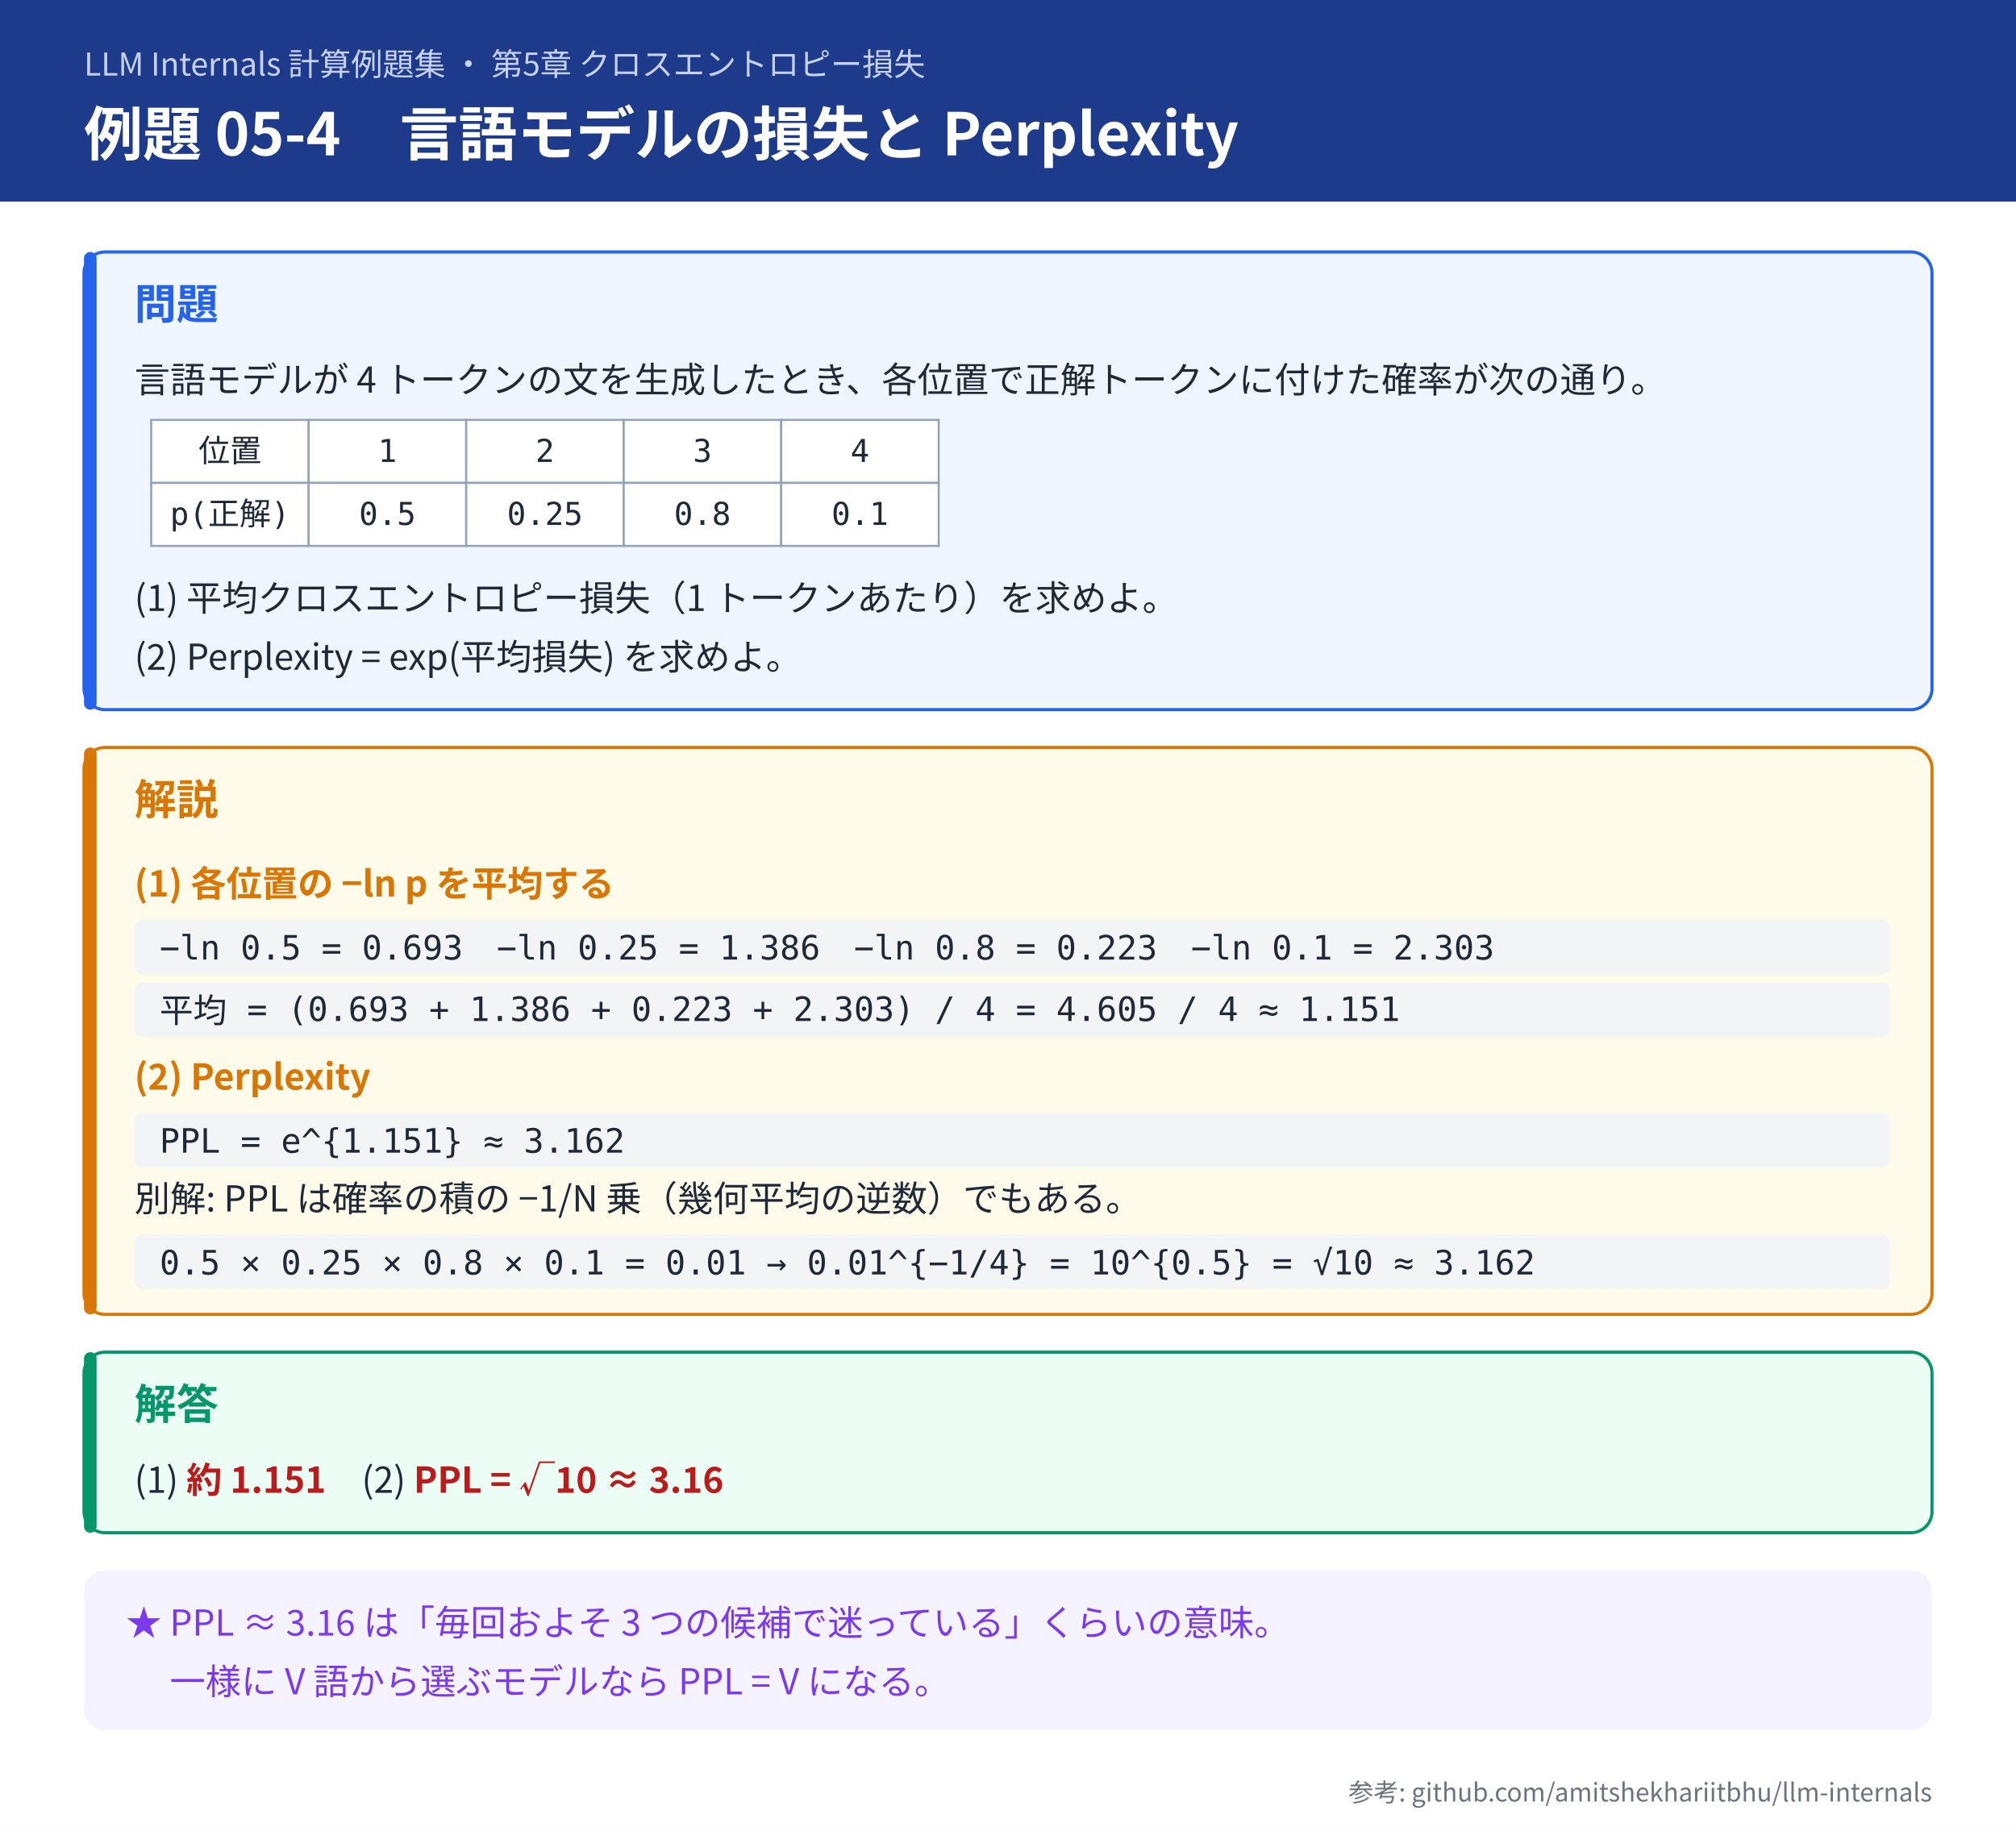
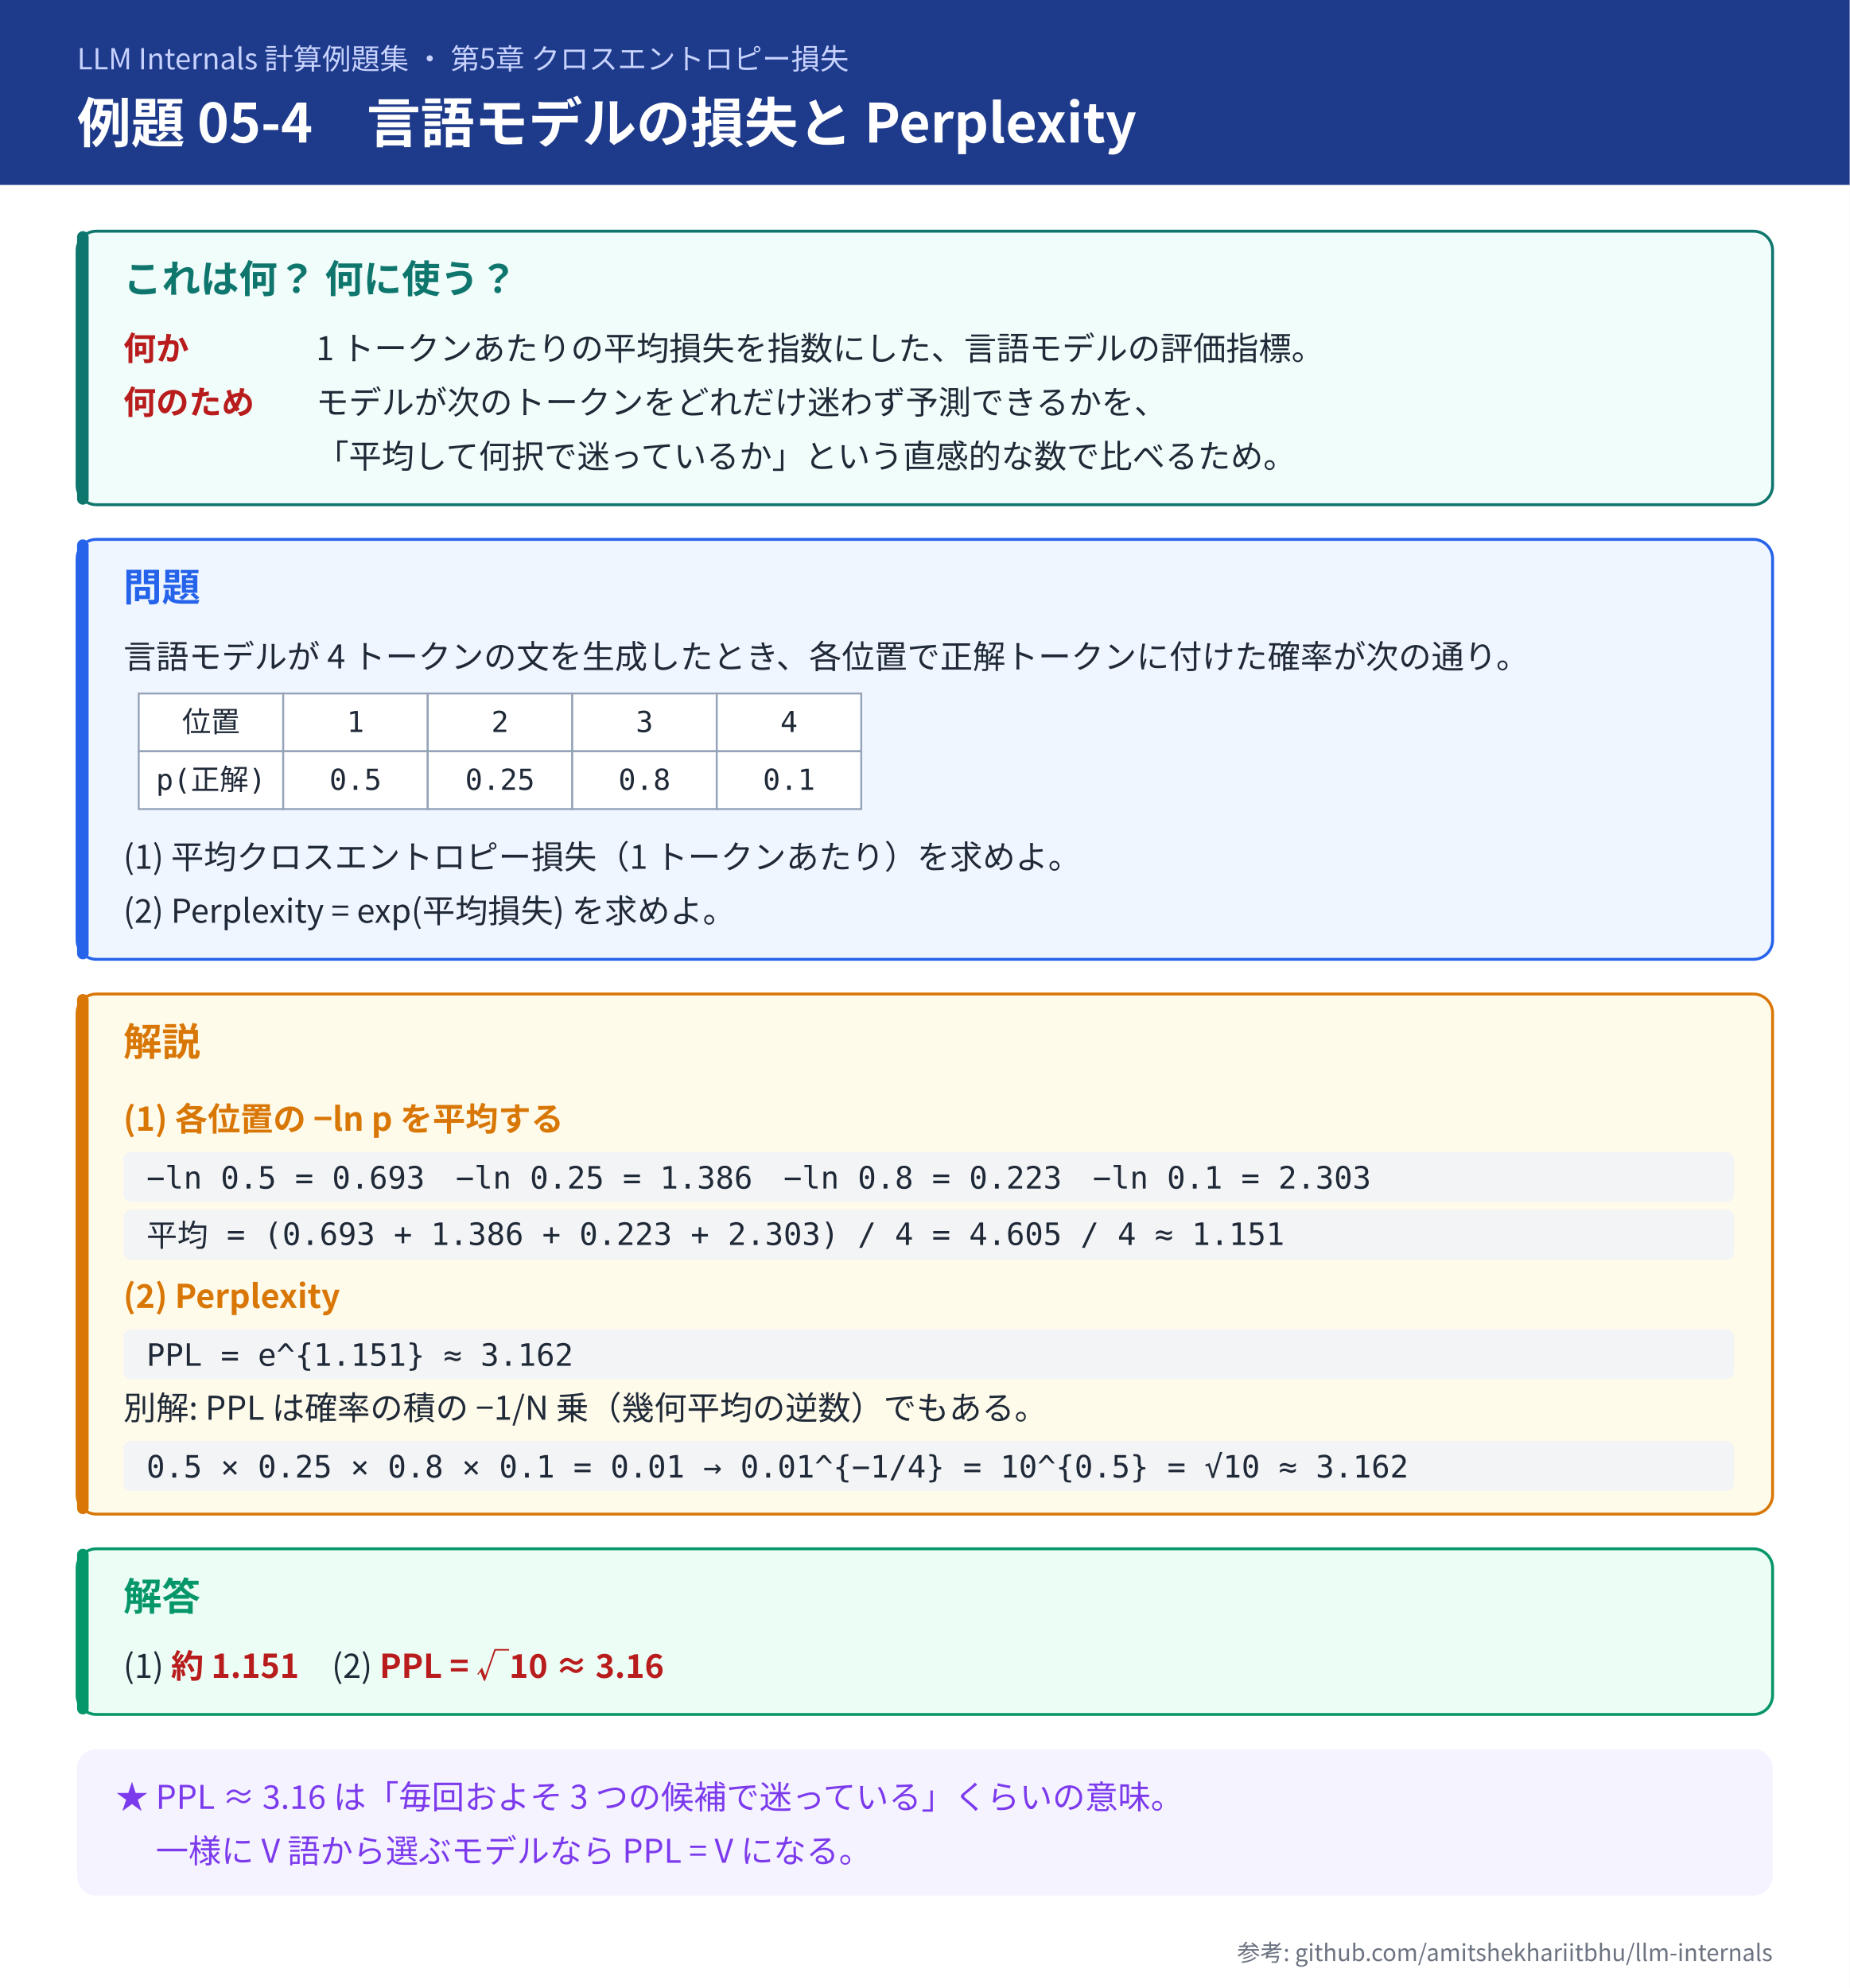
- <svg xmlns="http://www.w3.org/2000/svg" width="960" height="872" viewBox="0 0 960 872" font-family="'Noto Sans CJK JP','Noto Sans JP','Hiragino Sans','Yu Gothic','Meiryo','IPAGothic',sans-serif">
-   <rect width="960" height="872" fill="#ffffff" />
+ <svg xmlns="http://www.w3.org/2000/svg" width="960" height="1032" viewBox="0 0 960 1032" font-family="'Noto Sans CJK JP','Noto Sans JP','Hiragino Sans','Yu Gothic','Meiryo','IPAGothic',sans-serif">
+   <rect width="960" height="1032" fill="#ffffff" />
  <rect x="0" y="0" width="960" height="96" fill="#1e3a8a" />
  <text x="40" y="36" font-size="15" fill="#c7d2fe">LLM Internals 計算例題集 ・ 第5章 クロスエントロピー損失</text>
  <text x="40" y="74" font-size="28" font-weight="700" fill="#ffffff">例題 05-4　言語モデルの損失と Perplexity</text>
-   <rect x="40" y="120" width="880" height="218" rx="10" fill="#eff6ff" stroke="#2563eb" stroke-width="1.5" />
-   <rect x="40" y="120" width="6" height="218" rx="3" fill="#2563eb" />
-   <text x="64" y="152" font-size="20" font-weight="700" fill="#2563eb">問題</text>
-   <text x="64" y="187" font-size="17" fill="#1f2937" xml:space="preserve">言語モデルが 4 トークンの文を生成したとき、各位置で正解トークンに付けた確率が次の通り。</text>
-   <rect x="72.0" y="200" width="75.0" height="30" fill="#ffffff" stroke="#94a3b8" />
-   <text x="109.5" y="220" text-anchor="middle" font-family="'DejaVu Sans Mono','Menlo','Consolas','Noto Sans Mono CJK JP','IPAGothic',monospace" font-size="15" fill="#1f2937">位置</text>
-   <rect x="147.0" y="200" width="75.0" height="30" fill="#ffffff" stroke="#94a3b8" />
-   <text x="184.5" y="220" text-anchor="middle" font-family="'DejaVu Sans Mono','Menlo','Consolas','Noto Sans Mono CJK JP','IPAGothic',monospace" font-size="15" fill="#1f2937">1</text>
-   <rect x="222.0" y="200" width="75.0" height="30" fill="#ffffff" stroke="#94a3b8" />
-   <text x="259.5" y="220" text-anchor="middle" font-family="'DejaVu Sans Mono','Menlo','Consolas','Noto Sans Mono CJK JP','IPAGothic',monospace" font-size="15" fill="#1f2937">2</text>
-   <rect x="297.0" y="200" width="75.0" height="30" fill="#ffffff" stroke="#94a3b8" />
-   <text x="334.5" y="220" text-anchor="middle" font-family="'DejaVu Sans Mono','Menlo','Consolas','Noto Sans Mono CJK JP','IPAGothic',monospace" font-size="15" fill="#1f2937">3</text>
-   <rect x="372.0" y="200" width="75.0" height="30" fill="#ffffff" stroke="#94a3b8" />
-   <text x="409.5" y="220" text-anchor="middle" font-family="'DejaVu Sans Mono','Menlo','Consolas','Noto Sans Mono CJK JP','IPAGothic',monospace" font-size="15" fill="#1f2937">4</text>
-   <rect x="72.0" y="230" width="75.0" height="30" fill="#ffffff" stroke="#94a3b8" />
-   <text x="109.5" y="250" text-anchor="middle" font-family="'DejaVu Sans Mono','Menlo','Consolas','Noto Sans Mono CJK JP','IPAGothic',monospace" font-size="15" fill="#1f2937">p(正解)</text>
-   <rect x="147.0" y="230" width="75.0" height="30" fill="#ffffff" stroke="#94a3b8" />
-   <text x="184.5" y="250" text-anchor="middle" font-family="'DejaVu Sans Mono','Menlo','Consolas','Noto Sans Mono CJK JP','IPAGothic',monospace" font-size="15" fill="#1f2937">0.5</text>
-   <rect x="222.0" y="230" width="75.0" height="30" fill="#ffffff" stroke="#94a3b8" />
-   <text x="259.5" y="250" text-anchor="middle" font-family="'DejaVu Sans Mono','Menlo','Consolas','Noto Sans Mono CJK JP','IPAGothic',monospace" font-size="15" fill="#1f2937">0.25</text>
-   <rect x="297.0" y="230" width="75.0" height="30" fill="#ffffff" stroke="#94a3b8" />
-   <text x="334.5" y="250" text-anchor="middle" font-family="'DejaVu Sans Mono','Menlo','Consolas','Noto Sans Mono CJK JP','IPAGothic',monospace" font-size="15" fill="#1f2937">0.8</text>
-   <rect x="372.0" y="230" width="75.0" height="30" fill="#ffffff" stroke="#94a3b8" />
-   <text x="409.5" y="250" text-anchor="middle" font-family="'DejaVu Sans Mono','Menlo','Consolas','Noto Sans Mono CJK JP','IPAGothic',monospace" font-size="15" fill="#1f2937">0.1</text>
-   <text x="64" y="291" font-size="17" fill="#1f2937" xml:space="preserve">(1) 平均クロスエントロピー損失（1 トークンあたり）を求めよ。</text>
-   <text x="64" y="319" font-size="17" fill="#1f2937" xml:space="preserve">(2) Perplexity = exp(平均損失) を求めよ。</text>
-   <rect x="40" y="356" width="880" height="270" rx="10" fill="#fffbeb" stroke="#d97706" stroke-width="1.5" />
-   <rect x="40" y="356" width="6" height="270" rx="3" fill="#d97706" />
-   <text x="64" y="388" font-size="20" font-weight="700" fill="#d97706">解説</text>
-   <text x="64" y="427" font-size="17" font-weight="700" fill="#d97706">(1) 各位置の −ln p を平均する</text>
-   <rect x="64" y="438" width="836" height="26" rx="4" fill="#f3f4f6" />
-   <text x="76" y="457" font-family="'DejaVu Sans Mono','Menlo','Consolas','Noto Sans Mono CJK JP','IPAGothic',monospace" font-size="16" fill="#1f2937" xml:space="preserve">−ln 0.5 = 0.693　−ln 0.25 = 1.386　−ln 0.8 = 0.223　−ln 0.1 = 2.303</text>
-   <rect x="64" y="468" width="836" height="26" rx="4" fill="#f3f4f6" />
-   <text x="76" y="487" font-family="'DejaVu Sans Mono','Menlo','Consolas','Noto Sans Mono CJK JP','IPAGothic',monospace" font-size="16" fill="#1f2937" xml:space="preserve">平均 = (0.693 + 1.386 + 0.223 + 2.303) / 4 = 4.605 / 4 ≈ 1.151</text>
-   <text x="64" y="519" font-size="17" font-weight="700" fill="#d97706">(2) Perplexity</text>
-   <rect x="64" y="530" width="836" height="26" rx="4" fill="#f3f4f6" />
-   <text x="76" y="549" font-family="'DejaVu Sans Mono','Menlo','Consolas','Noto Sans Mono CJK JP','IPAGothic',monospace" font-size="16" fill="#1f2937" xml:space="preserve">PPL = e^{1.151} ≈ 3.162</text>
-   <text x="64" y="577" font-size="17" fill="#1f2937" xml:space="preserve">別解: PPL は確率の積の −1/N 乗（幾何平均の逆数）でもある。</text>
-   <rect x="64" y="588" width="836" height="26" rx="4" fill="#f3f4f6" />
-   <text x="76" y="607" font-family="'DejaVu Sans Mono','Menlo','Consolas','Noto Sans Mono CJK JP','IPAGothic',monospace" font-size="16" fill="#1f2937" xml:space="preserve">0.5 × 0.25 × 0.8 × 0.1 = 0.01 → 0.01^{−1/4} = 10^{0.5} = √10 ≈ 3.162</text>
-   <rect x="40" y="644" width="880" height="86" rx="10" fill="#ecfdf5" stroke="#059669" stroke-width="1.5" />
-   <rect x="40" y="644" width="6" height="86" rx="3" fill="#059669" />
-   <text x="64" y="676" font-size="20" font-weight="700" fill="#059669">解答</text>
-   <text x="64" y="711" font-size="17" fill="#1f2937" xml:space="preserve">(1) <tspan font-weight="700" fill="#b91c1c">約 1.151</tspan>　(2) <tspan font-weight="700" fill="#b91c1c">PPL = √10 ≈ 3.16</tspan>
+   <rect x="40" y="120" width="880" height="142" rx="10" fill="#f0fdfa" stroke="#0f766e" stroke-width="1.5" />
+   <rect x="40" y="120" width="6" height="142" rx="3" fill="#0f766e" />
+   <text x="64" y="152" font-size="20" font-weight="700" fill="#0f766e">これは何？ 何に使う？</text>
+   <text x="64" y="187" font-size="17" font-weight="700" fill="#b91c1c">何か</text>
+   <text x="164" y="187" font-size="17" fill="#1f2937" xml:space="preserve">1 トークンあたりの平均損失を指数にした、言語モデルの評価指標。</text>
+   <text x="64" y="215" font-size="17" font-weight="700" fill="#b91c1c">何のため</text>
+   <text x="164" y="215" font-size="17" fill="#1f2937" xml:space="preserve">モデルが次のトークンをどれだけ迷わず予測できるかを、</text>
+   <text x="164" y="243" font-size="17" fill="#1f2937" xml:space="preserve">「平均して何択で迷っているか」という直感的な数で比べるため。</text>
+   <rect x="40" y="280" width="880" height="218" rx="10" fill="#eff6ff" stroke="#2563eb" stroke-width="1.5" />
+   <rect x="40" y="280" width="6" height="218" rx="3" fill="#2563eb" />
+   <text x="64" y="312" font-size="20" font-weight="700" fill="#2563eb">問題</text>
+   <text x="64" y="347" font-size="17" fill="#1f2937" xml:space="preserve">言語モデルが 4 トークンの文を生成したとき、各位置で正解トークンに付けた確率が次の通り。</text>
+   <rect x="72.0" y="360" width="75.0" height="30" fill="#ffffff" stroke="#94a3b8" />
+   <text x="109.5" y="380" text-anchor="middle" font-family="'DejaVu Sans Mono','Menlo','Consolas','Noto Sans Mono CJK JP','IPAGothic',monospace" font-size="15" fill="#1f2937">位置</text>
+   <rect x="147.0" y="360" width="75.0" height="30" fill="#ffffff" stroke="#94a3b8" />
+   <text x="184.5" y="380" text-anchor="middle" font-family="'DejaVu Sans Mono','Menlo','Consolas','Noto Sans Mono CJK JP','IPAGothic',monospace" font-size="15" fill="#1f2937">1</text>
+   <rect x="222.0" y="360" width="75.0" height="30" fill="#ffffff" stroke="#94a3b8" />
+   <text x="259.5" y="380" text-anchor="middle" font-family="'DejaVu Sans Mono','Menlo','Consolas','Noto Sans Mono CJK JP','IPAGothic',monospace" font-size="15" fill="#1f2937">2</text>
+   <rect x="297.0" y="360" width="75.0" height="30" fill="#ffffff" stroke="#94a3b8" />
+   <text x="334.5" y="380" text-anchor="middle" font-family="'DejaVu Sans Mono','Menlo','Consolas','Noto Sans Mono CJK JP','IPAGothic',monospace" font-size="15" fill="#1f2937">3</text>
+   <rect x="372.0" y="360" width="75.0" height="30" fill="#ffffff" stroke="#94a3b8" />
+   <text x="409.5" y="380" text-anchor="middle" font-family="'DejaVu Sans Mono','Menlo','Consolas','Noto Sans Mono CJK JP','IPAGothic',monospace" font-size="15" fill="#1f2937">4</text>
+   <rect x="72.0" y="390" width="75.0" height="30" fill="#ffffff" stroke="#94a3b8" />
+   <text x="109.5" y="410" text-anchor="middle" font-family="'DejaVu Sans Mono','Menlo','Consolas','Noto Sans Mono CJK JP','IPAGothic',monospace" font-size="15" fill="#1f2937">p(正解)</text>
+   <rect x="147.0" y="390" width="75.0" height="30" fill="#ffffff" stroke="#94a3b8" />
+   <text x="184.5" y="410" text-anchor="middle" font-family="'DejaVu Sans Mono','Menlo','Consolas','Noto Sans Mono CJK JP','IPAGothic',monospace" font-size="15" fill="#1f2937">0.5</text>
+   <rect x="222.0" y="390" width="75.0" height="30" fill="#ffffff" stroke="#94a3b8" />
+   <text x="259.5" y="410" text-anchor="middle" font-family="'DejaVu Sans Mono','Menlo','Consolas','Noto Sans Mono CJK JP','IPAGothic',monospace" font-size="15" fill="#1f2937">0.25</text>
+   <rect x="297.0" y="390" width="75.0" height="30" fill="#ffffff" stroke="#94a3b8" />
+   <text x="334.5" y="410" text-anchor="middle" font-family="'DejaVu Sans Mono','Menlo','Consolas','Noto Sans Mono CJK JP','IPAGothic',monospace" font-size="15" fill="#1f2937">0.8</text>
+   <rect x="372.0" y="390" width="75.0" height="30" fill="#ffffff" stroke="#94a3b8" />
+   <text x="409.5" y="410" text-anchor="middle" font-family="'DejaVu Sans Mono','Menlo','Consolas','Noto Sans Mono CJK JP','IPAGothic',monospace" font-size="15" fill="#1f2937">0.1</text>
+   <text x="64" y="451" font-size="17" fill="#1f2937" xml:space="preserve">(1) 平均クロスエントロピー損失（1 トークンあたり）を求めよ。</text>
+   <text x="64" y="479" font-size="17" fill="#1f2937" xml:space="preserve">(2) Perplexity = exp(平均損失) を求めよ。</text>
+   <rect x="40" y="516" width="880" height="270" rx="10" fill="#fffbeb" stroke="#d97706" stroke-width="1.5" />
+   <rect x="40" y="516" width="6" height="270" rx="3" fill="#d97706" />
+   <text x="64" y="548" font-size="20" font-weight="700" fill="#d97706">解説</text>
+   <text x="64" y="587" font-size="17" font-weight="700" fill="#d97706">(1) 各位置の −ln p を平均する</text>
+   <rect x="64" y="598" width="836" height="26" rx="4" fill="#f3f4f6" />
+   <text x="76" y="617" font-family="'DejaVu Sans Mono','Menlo','Consolas','Noto Sans Mono CJK JP','IPAGothic',monospace" font-size="16" fill="#1f2937" xml:space="preserve">−ln 0.5 = 0.693　−ln 0.25 = 1.386　−ln 0.8 = 0.223　−ln 0.1 = 2.303</text>
+   <rect x="64" y="628" width="836" height="26" rx="4" fill="#f3f4f6" />
+   <text x="76" y="647" font-family="'DejaVu Sans Mono','Menlo','Consolas','Noto Sans Mono CJK JP','IPAGothic',monospace" font-size="16" fill="#1f2937" xml:space="preserve">平均 = (0.693 + 1.386 + 0.223 + 2.303) / 4 = 4.605 / 4 ≈ 1.151</text>
+   <text x="64" y="679" font-size="17" font-weight="700" fill="#d97706">(2) Perplexity</text>
+   <rect x="64" y="690" width="836" height="26" rx="4" fill="#f3f4f6" />
+   <text x="76" y="709" font-family="'DejaVu Sans Mono','Menlo','Consolas','Noto Sans Mono CJK JP','IPAGothic',monospace" font-size="16" fill="#1f2937" xml:space="preserve">PPL = e^{1.151} ≈ 3.162</text>
+   <text x="64" y="737" font-size="17" fill="#1f2937" xml:space="preserve">別解: PPL は確率の積の −1/N 乗（幾何平均の逆数）でもある。</text>
+   <rect x="64" y="748" width="836" height="26" rx="4" fill="#f3f4f6" />
+   <text x="76" y="767" font-family="'DejaVu Sans Mono','Menlo','Consolas','Noto Sans Mono CJK JP','IPAGothic',monospace" font-size="16" fill="#1f2937" xml:space="preserve">0.5 × 0.25 × 0.8 × 0.1 = 0.01 → 0.01^{−1/4} = 10^{0.5} = √10 ≈ 3.162</text>
+   <rect x="40" y="804" width="880" height="86" rx="10" fill="#ecfdf5" stroke="#059669" stroke-width="1.5" />
+   <rect x="40" y="804" width="6" height="86" rx="3" fill="#059669" />
+   <text x="64" y="836" font-size="20" font-weight="700" fill="#059669">解答</text>
+   <text x="64" y="871" font-size="17" fill="#1f2937" xml:space="preserve">(1) <tspan font-weight="700" fill="#b91c1c">約 1.151</tspan>　(2) <tspan font-weight="700" fill="#b91c1c">PPL = √10 ≈ 3.16</tspan>
  </text>
-   <rect x="40" y="748" width="880" height="76" rx="10" fill="#f5f3ff" />
-   <text x="60" y="779" font-size="17" fill="#7c3aed" xml:space="preserve">★ PPL ≈ 3.16 は「毎回およそ 3 つの候補で迷っている」くらいの意味。</text>
-   <text x="60" y="807" font-size="17" fill="#7c3aed" xml:space="preserve">　 一様に V 語から選ぶモデルなら PPL = V になる。</text>
-   <text x="920" y="858" font-size="12" text-anchor="end" fill="#6b7280">参考: github.com/amitshekhariitbhu/llm-internals</text>
+   <rect x="40" y="908" width="880" height="76" rx="10" fill="#f5f3ff" />
+   <text x="60" y="939" font-size="17" fill="#7c3aed" xml:space="preserve">★ PPL ≈ 3.16 は「毎回およそ 3 つの候補で迷っている」くらいの意味。</text>
+   <text x="60" y="967" font-size="17" fill="#7c3aed" xml:space="preserve">　 一様に V 語から選ぶモデルなら PPL = V になる。</text>
+   <text x="920" y="1018" font-size="12" text-anchor="end" fill="#6b7280">参考: github.com/amitshekhariitbhu/llm-internals</text>
</svg>
